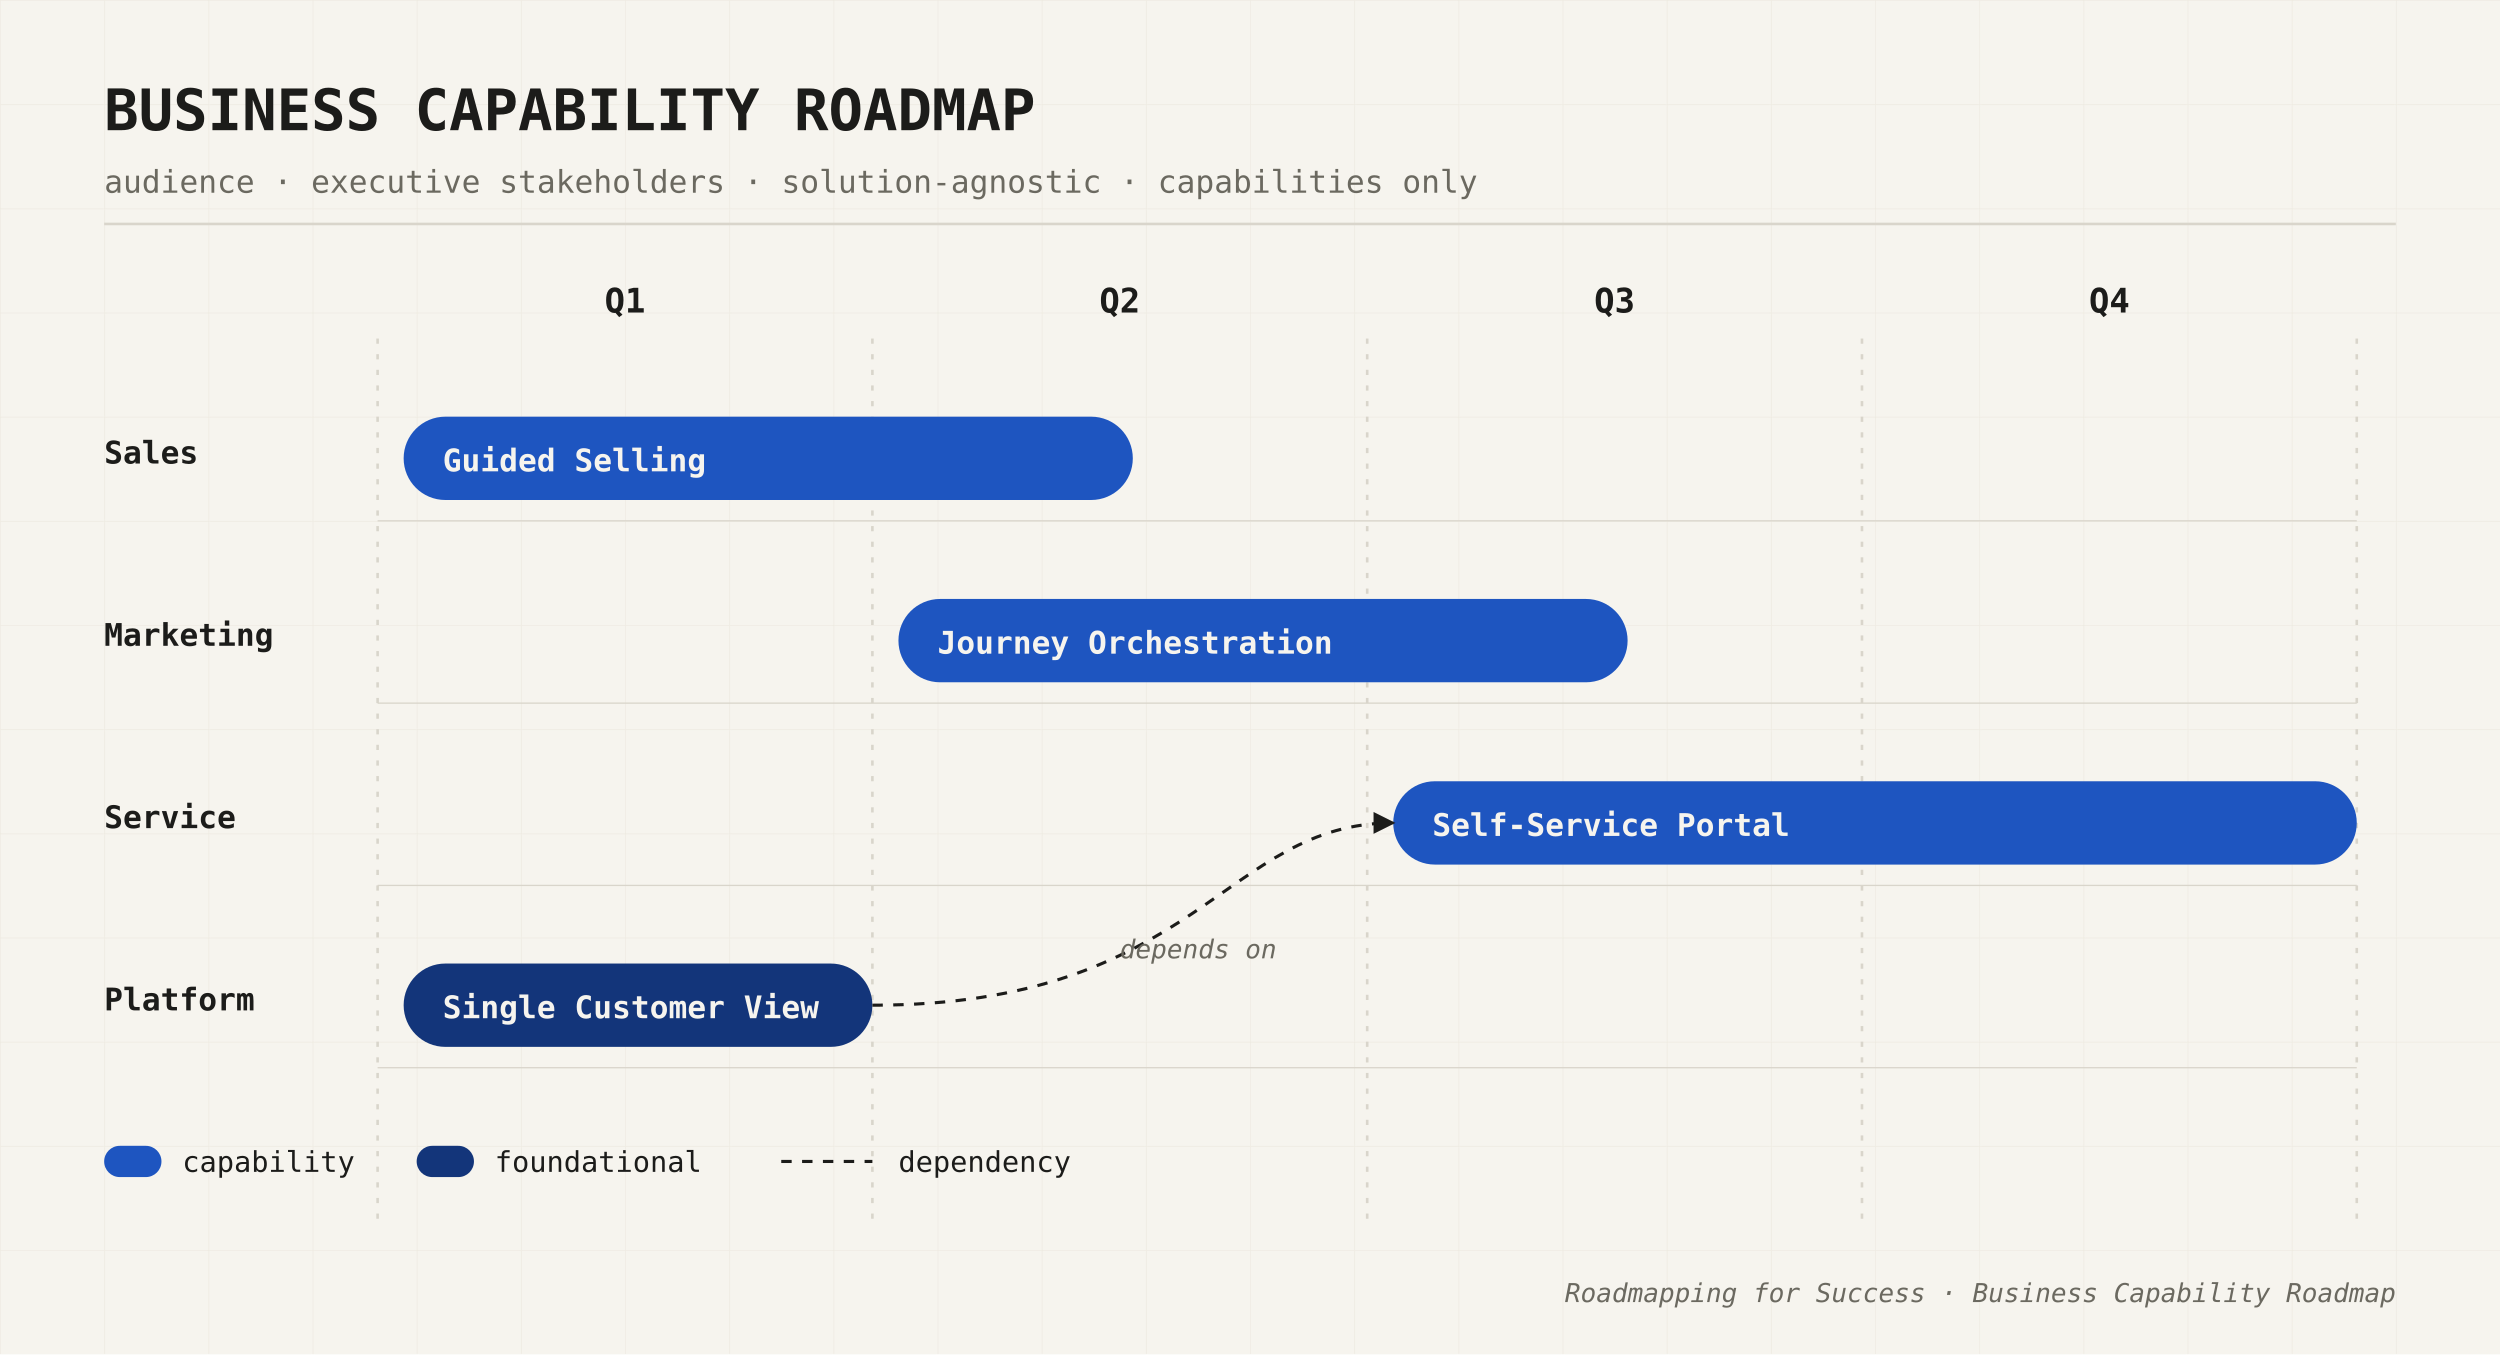
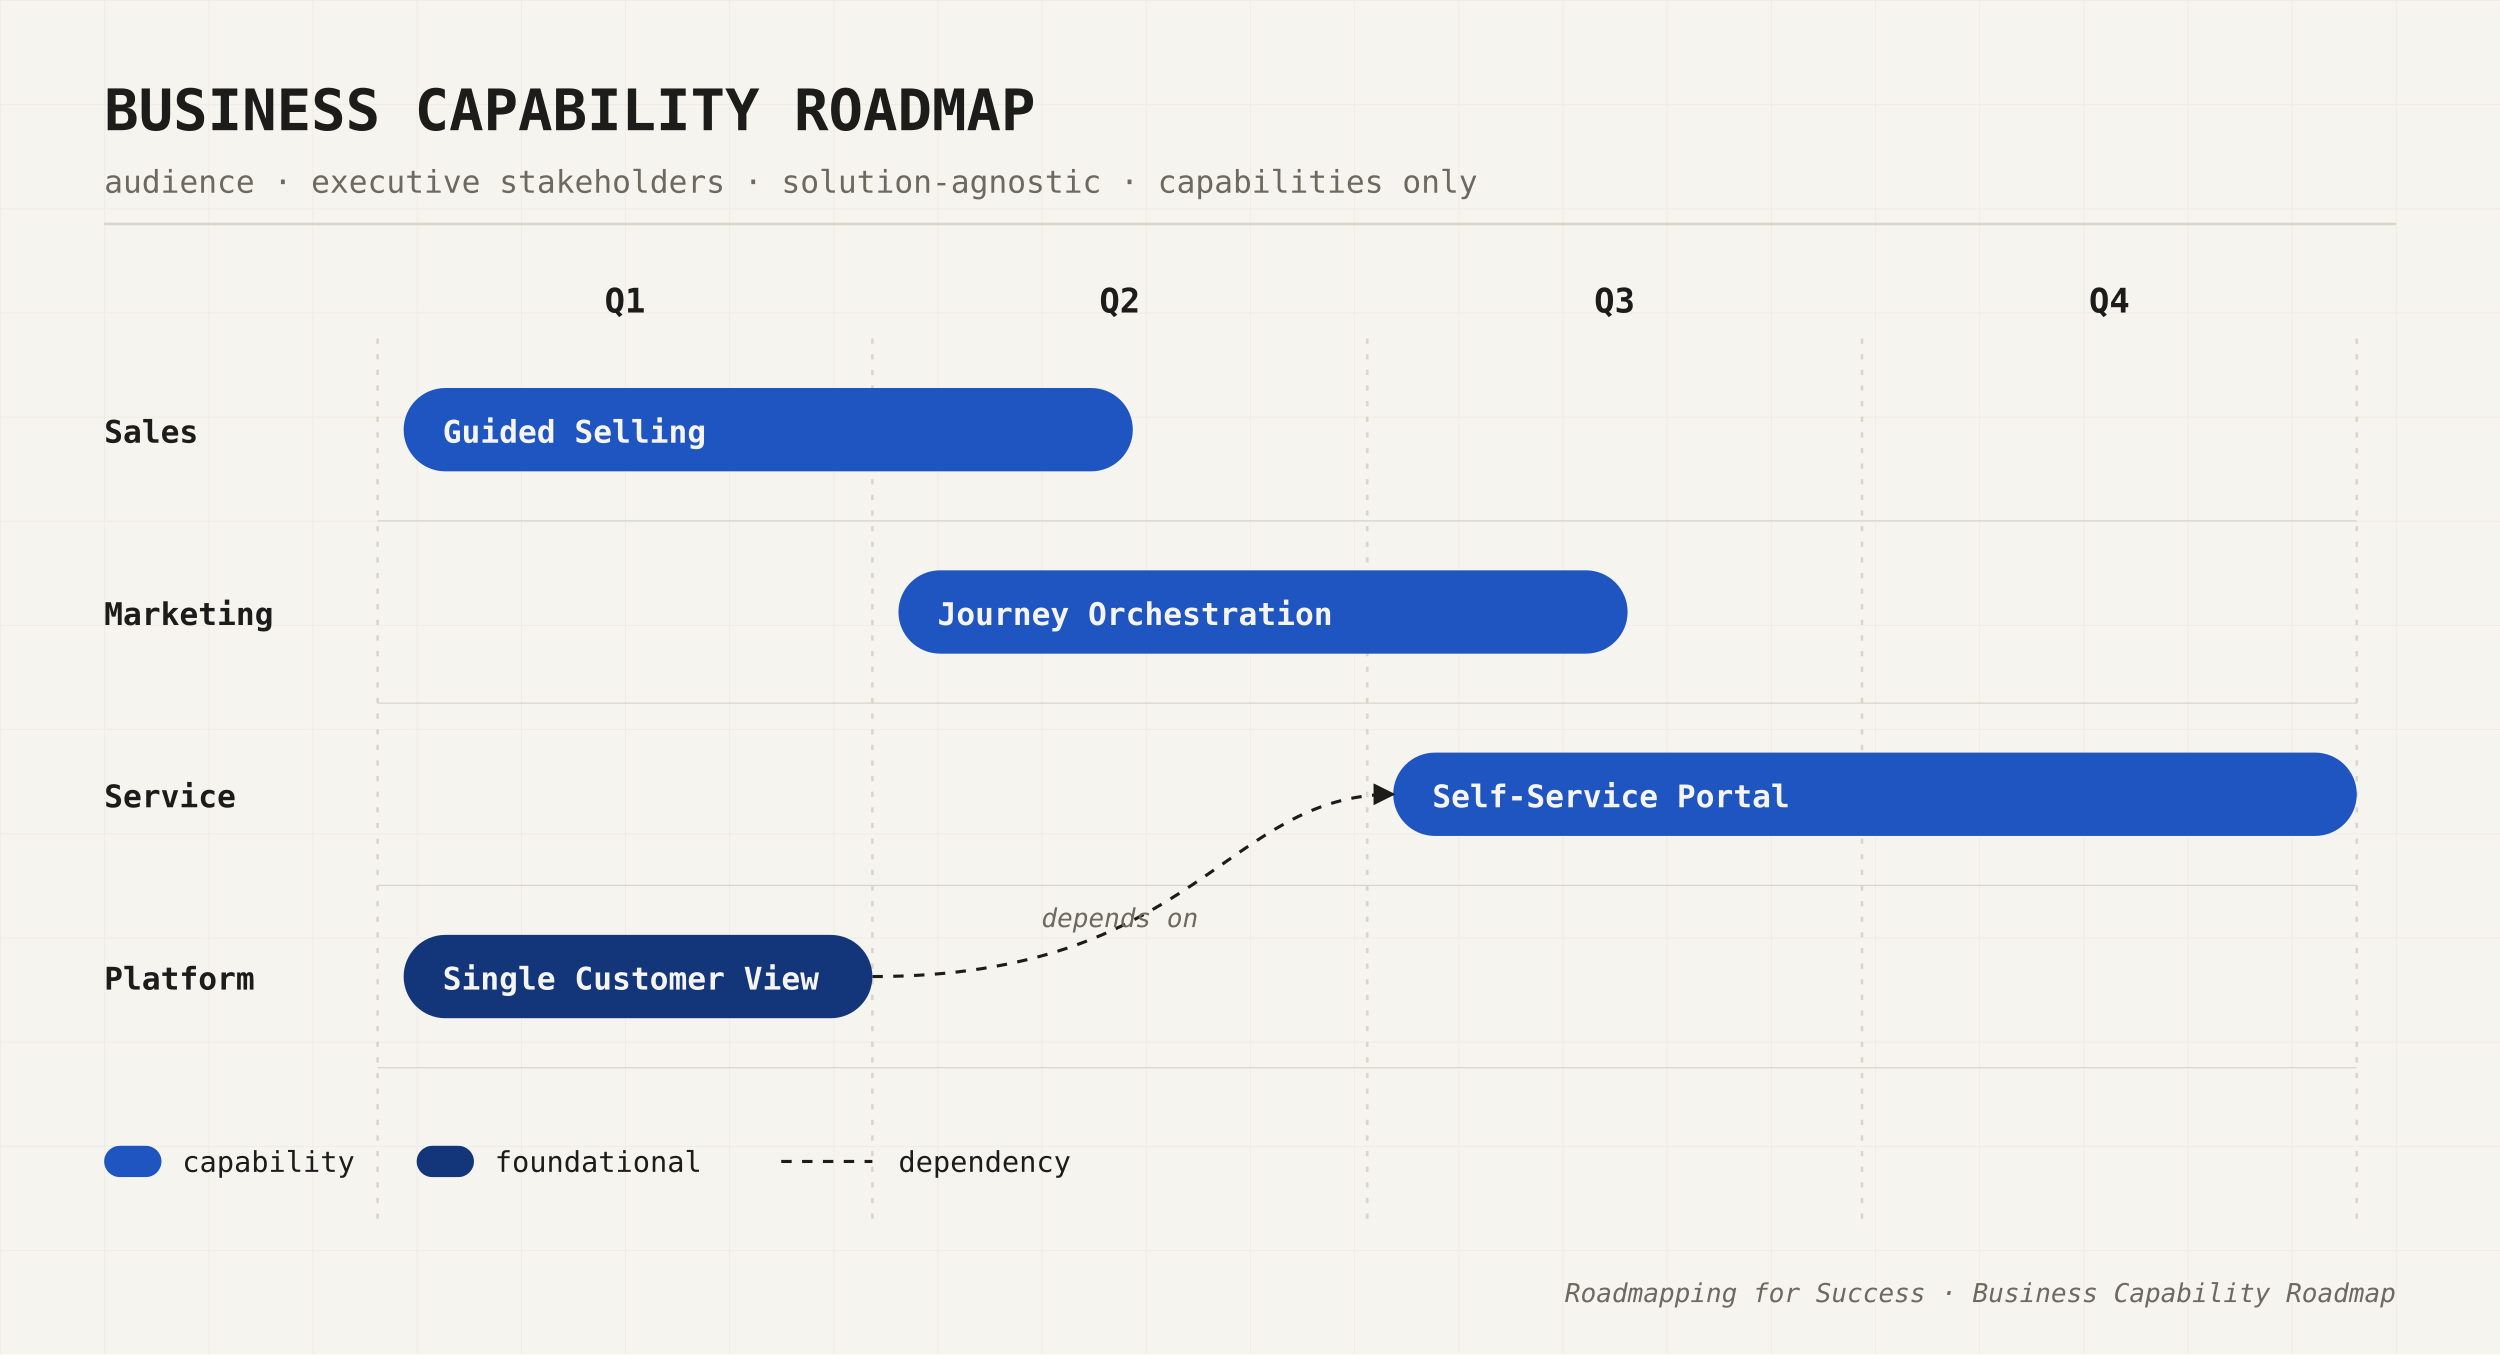
<svg xmlns="http://www.w3.org/2000/svg" viewBox="0 0 960 520" role="img" aria-labelledby="bcr-title bcr-desc" font-family="'JetBrains Mono','IBM Plex Mono',ui-monospace,SFMono-Regular,Menlo,monospace">
  <defs>
    <marker id="bcr-arrow" viewBox="0 0 10 10" refX="9" refY="5" markerWidth="7" markerHeight="7" orient="auto-start-reverse">
      <path d="M0,0 L10,5 L0,10 Z" fill="#1C1C1A" />
    </marker>
    <pattern id="bcr-grid" width="40" height="40" patternUnits="userSpaceOnUse">
      <path d="M 40 0 L 0 0 0 40" fill="none" stroke="#E8E4D8" stroke-width="0.5" />
    </pattern>
  </defs>
  <rect width="960" height="520" fill="#F6F4EE" />
  <rect width="960" height="520" fill="url(#bcr-grid)" opacity="0.6" />
  <text x="40" y="50" font-size="22" font-weight="700" fill="#1C1C1A">BUSINESS CAPABILITY ROADMAP</text>
  <text x="40" y="74" font-size="12" fill="#6B6960">audience · executive stakeholders · solution-agnostic · capabilities only</text>
  <line x1="40" y1="86" x2="920" y2="86" stroke="#D9D5CB" stroke-width="1" />
  <g font-size="13" font-weight="700" fill="#1C1C1A">
    <text x="240" y="120" text-anchor="middle">Q1</text>
    <text x="430" y="120" text-anchor="middle">Q2</text>
    <text x="620" y="120" text-anchor="middle">Q3</text>
    <text x="810" y="120" text-anchor="middle">Q4</text>
  </g>
  <g stroke="#D9D5CB" stroke-width="1" stroke-dasharray="2,4">
    <line x1="145" y1="130" x2="145" y2="470" />
    <line x1="335" y1="130" x2="335" y2="470" />
    <line x1="525" y1="130" x2="525" y2="470" />
    <line x1="715" y1="130" x2="715" y2="470" />
    <line x1="905" y1="130" x2="905" y2="470" />
  </g>
-   <g font-size="12" font-weight="700" fill="#1C1C1A">
-     <text x="40" y="178">Sales</text>
-     <text x="40" y="248">Marketing</text>
-     <text x="40" y="318">Service</text>
-     <text x="40" y="388">Platform</text>
-   </g>
  <g stroke="#D9D5CB" stroke-width="0.5">
    <line x1="145" y1="200" x2="905" y2="200" />
    <line x1="145" y1="270" x2="905" y2="270" />
    <line x1="145" y1="340" x2="905" y2="340" />
    <line x1="145" y1="410" x2="905" y2="410" />
  </g>
-   <rect x="155" y="160" width="280" height="32" rx="16" fill="#1E55C0" />
-   <text x="170" y="181" font-size="12" font-weight="600" fill="#F6F4EE">Guided Selling</text>
-   <rect x="345" y="230" width="280" height="32" rx="16" fill="#1E55C0" />
-   <text x="360" y="251" font-size="12" font-weight="600" fill="#F6F4EE">Journey Orchestration</text>
-   <rect x="535" y="300" width="370" height="32" rx="16" fill="#1E55C0" />
-   <text x="550" y="321" font-size="12" font-weight="600" fill="#F6F4EE">Self-Service Portal</text>
-   <rect x="155" y="370" width="180" height="32" rx="16" fill="#13357A" />
-   <text x="170" y="391" font-size="12" font-weight="600" fill="#F6F4EE">Single Customer View</text>
-   <path d="M 335 386 C 460 386, 470 316, 535 316" fill="none" stroke="#1C1C1A" stroke-width="1.2" stroke-dasharray="4,4" marker-end="url(#bcr-arrow)" />
-   <text x="430" y="368" font-size="10" fill="#6B6960" font-style="italic">depends on</text>
+   <g font-size="12" font-weight="700" fill="#1C1C1A">
+     <text x="40" y="170">Sales</text>
+     <text x="40" y="240">Marketing</text>
+     <text x="40" y="310">Service</text>
+     <text x="40" y="380">Platform</text>
+   </g>
+   <rect x="155" y="149" width="280" height="32" rx="16" fill="#1E55C0" />
+   <text x="170" y="170" font-size="12" font-weight="600" fill="#F6F4EE">Guided Selling</text>
+   <rect x="345" y="219" width="280" height="32" rx="16" fill="#1E55C0" />
+   <text x="360" y="240" font-size="12" font-weight="600" fill="#F6F4EE">Journey Orchestration</text>
+   <rect x="535" y="289" width="370" height="32" rx="16" fill="#1E55C0" />
+   <text x="550" y="310" font-size="12" font-weight="600" fill="#F6F4EE">Self-Service Portal</text>
+   <rect x="155" y="359" width="180" height="32" rx="16" fill="#13357A" />
+   <text x="170" y="380" font-size="12" font-weight="600" fill="#F6F4EE">Single Customer View</text>
+   <path d="M 335 375 C 460 375, 470 305, 535 305" fill="none" stroke="#1C1C1A" stroke-width="1.2" stroke-dasharray="4,4" marker-end="url(#bcr-arrow)" />
+   <text x="430" y="356" font-size="10" fill="#6B6960" font-style="italic" text-anchor="middle">depends on</text>
  <g transform="translate(40,440)" font-size="11" fill="#1C1C1A">
    <rect x="0" y="0" width="22" height="12" rx="6" fill="#1E55C0" />
    <text x="30" y="10">capability</text>
    <rect x="120" y="0" width="22" height="12" rx="6" fill="#13357A" />
    <text x="150" y="10">foundational</text>
    <line x1="260" y1="6" x2="295" y2="6" stroke="#1C1C1A" stroke-width="1.2" stroke-dasharray="4,4" />
    <text x="305" y="10">dependency</text>
  </g>
  <text x="920" y="500" font-size="10" fill="#6B6960" text-anchor="end" font-style="italic">Roadmapping for Success · Business Capability Roadmap</text>
</svg>
